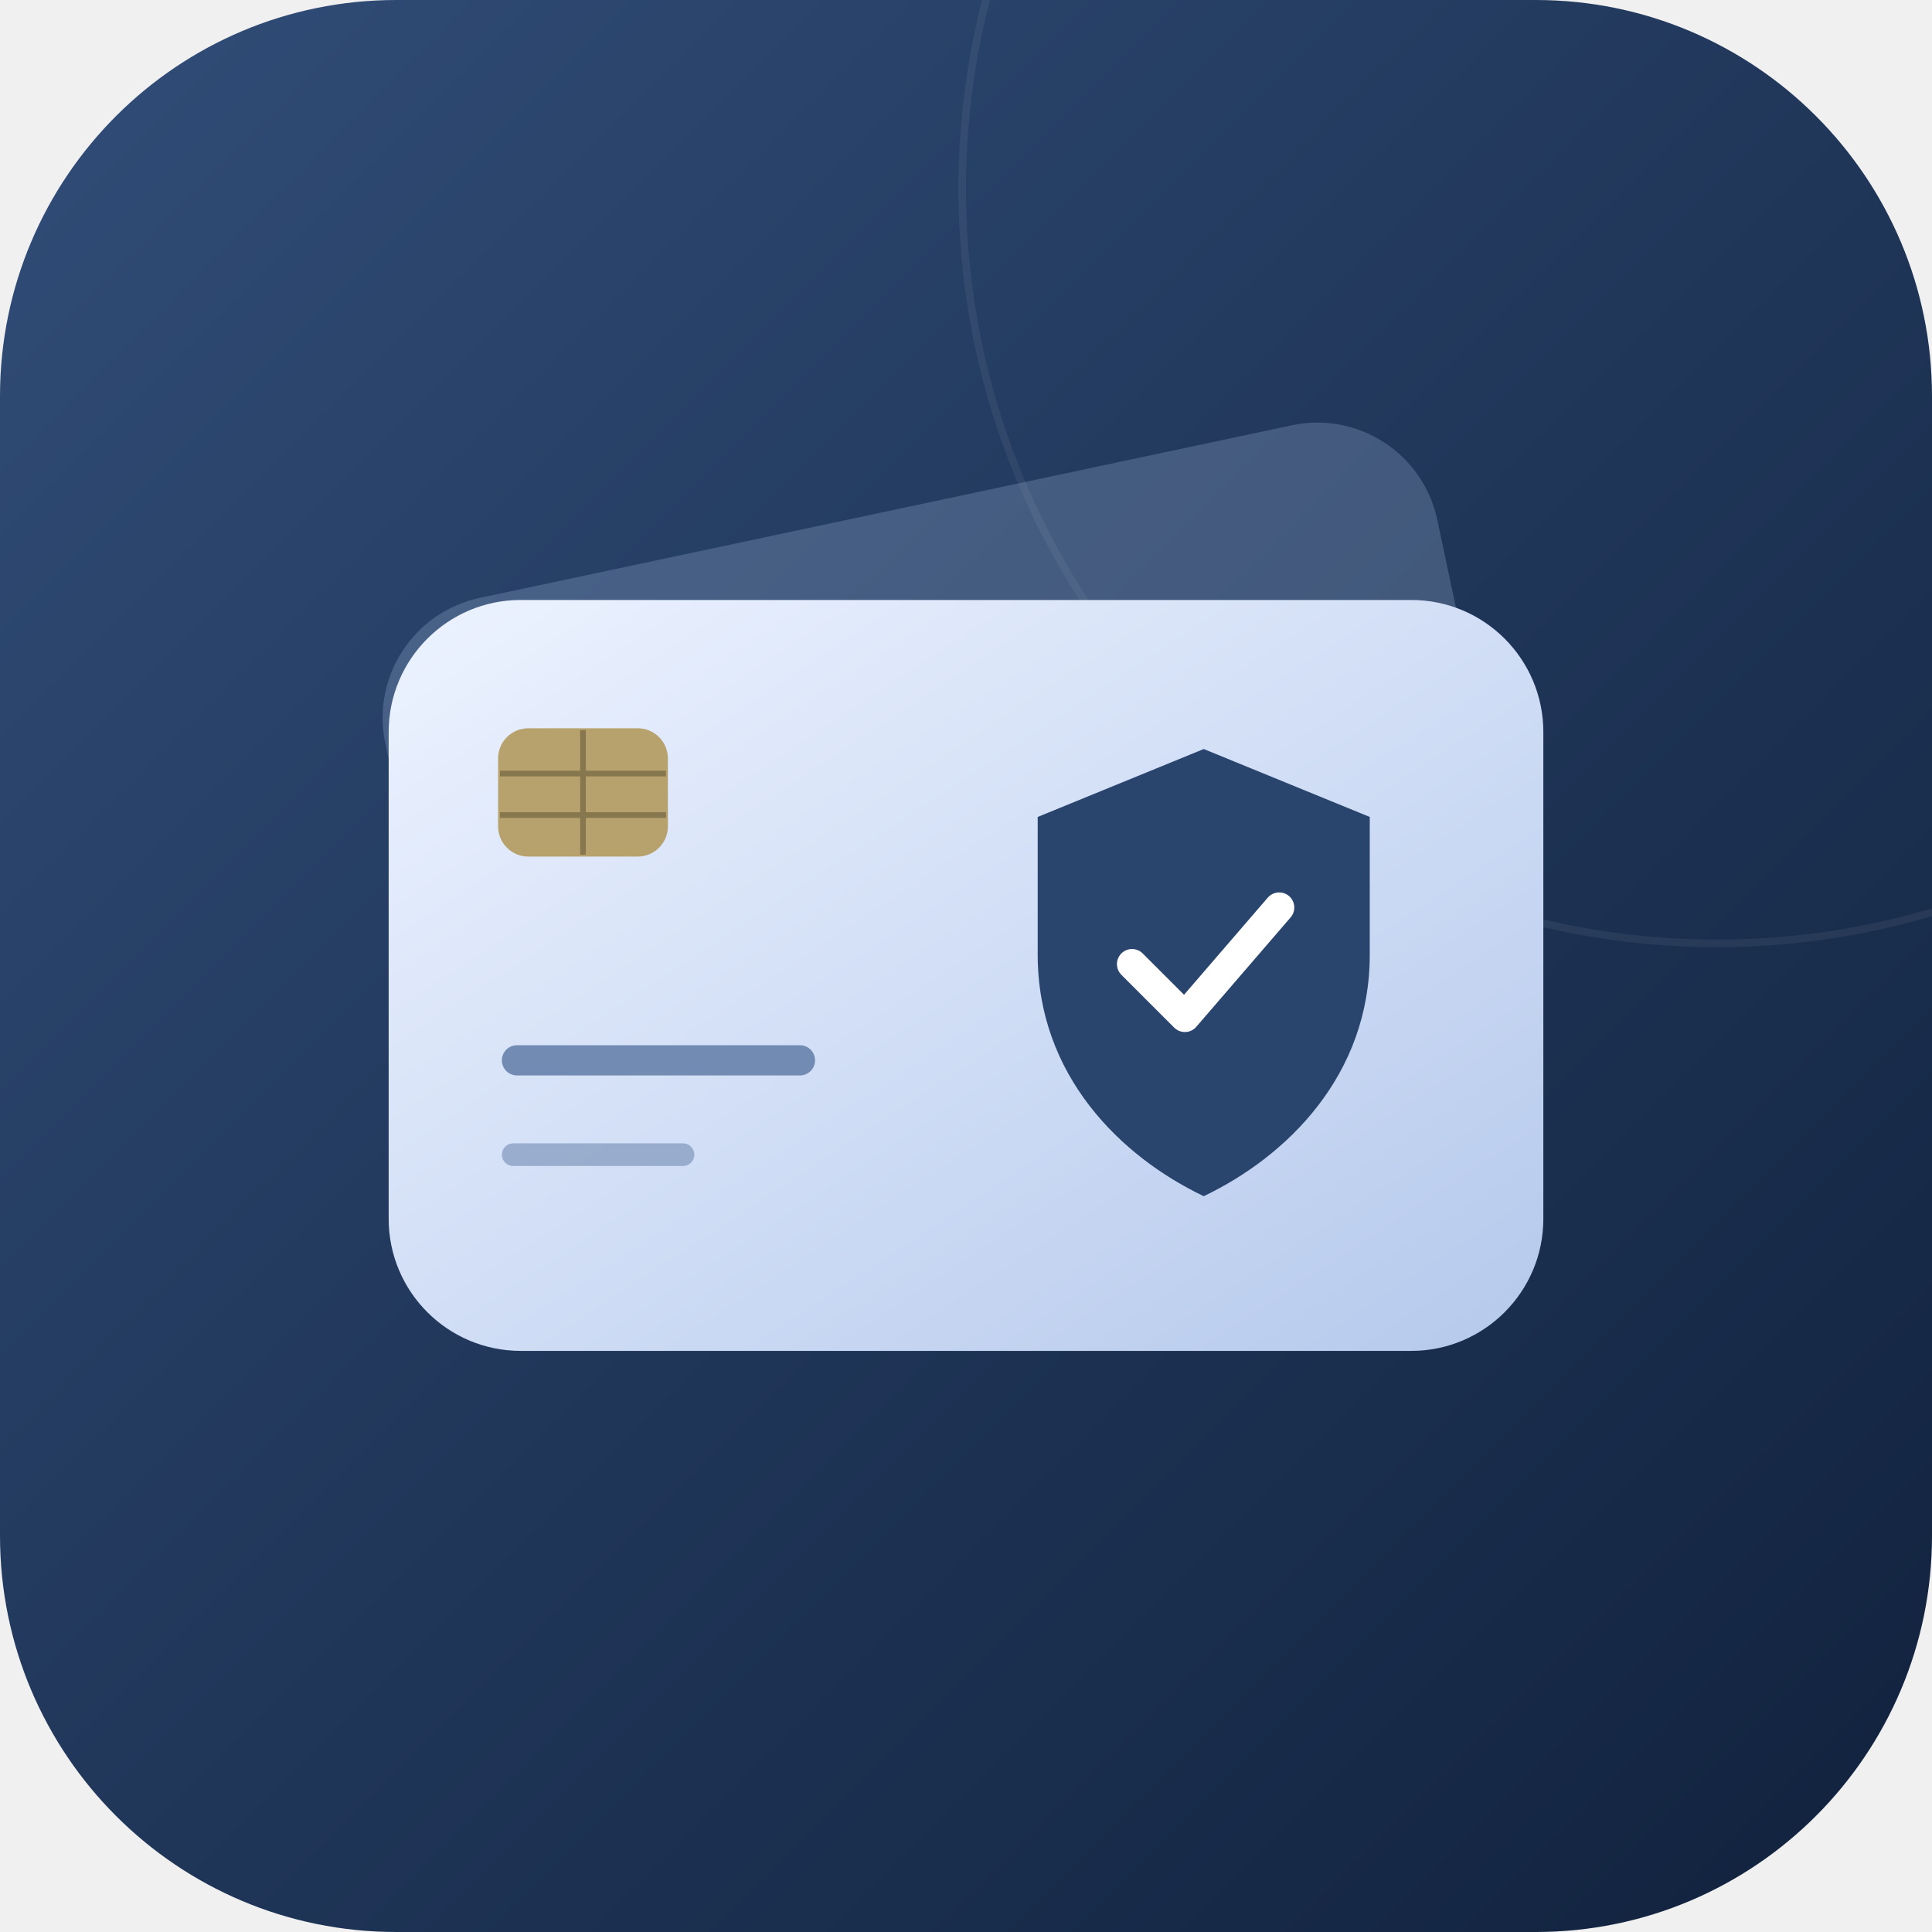
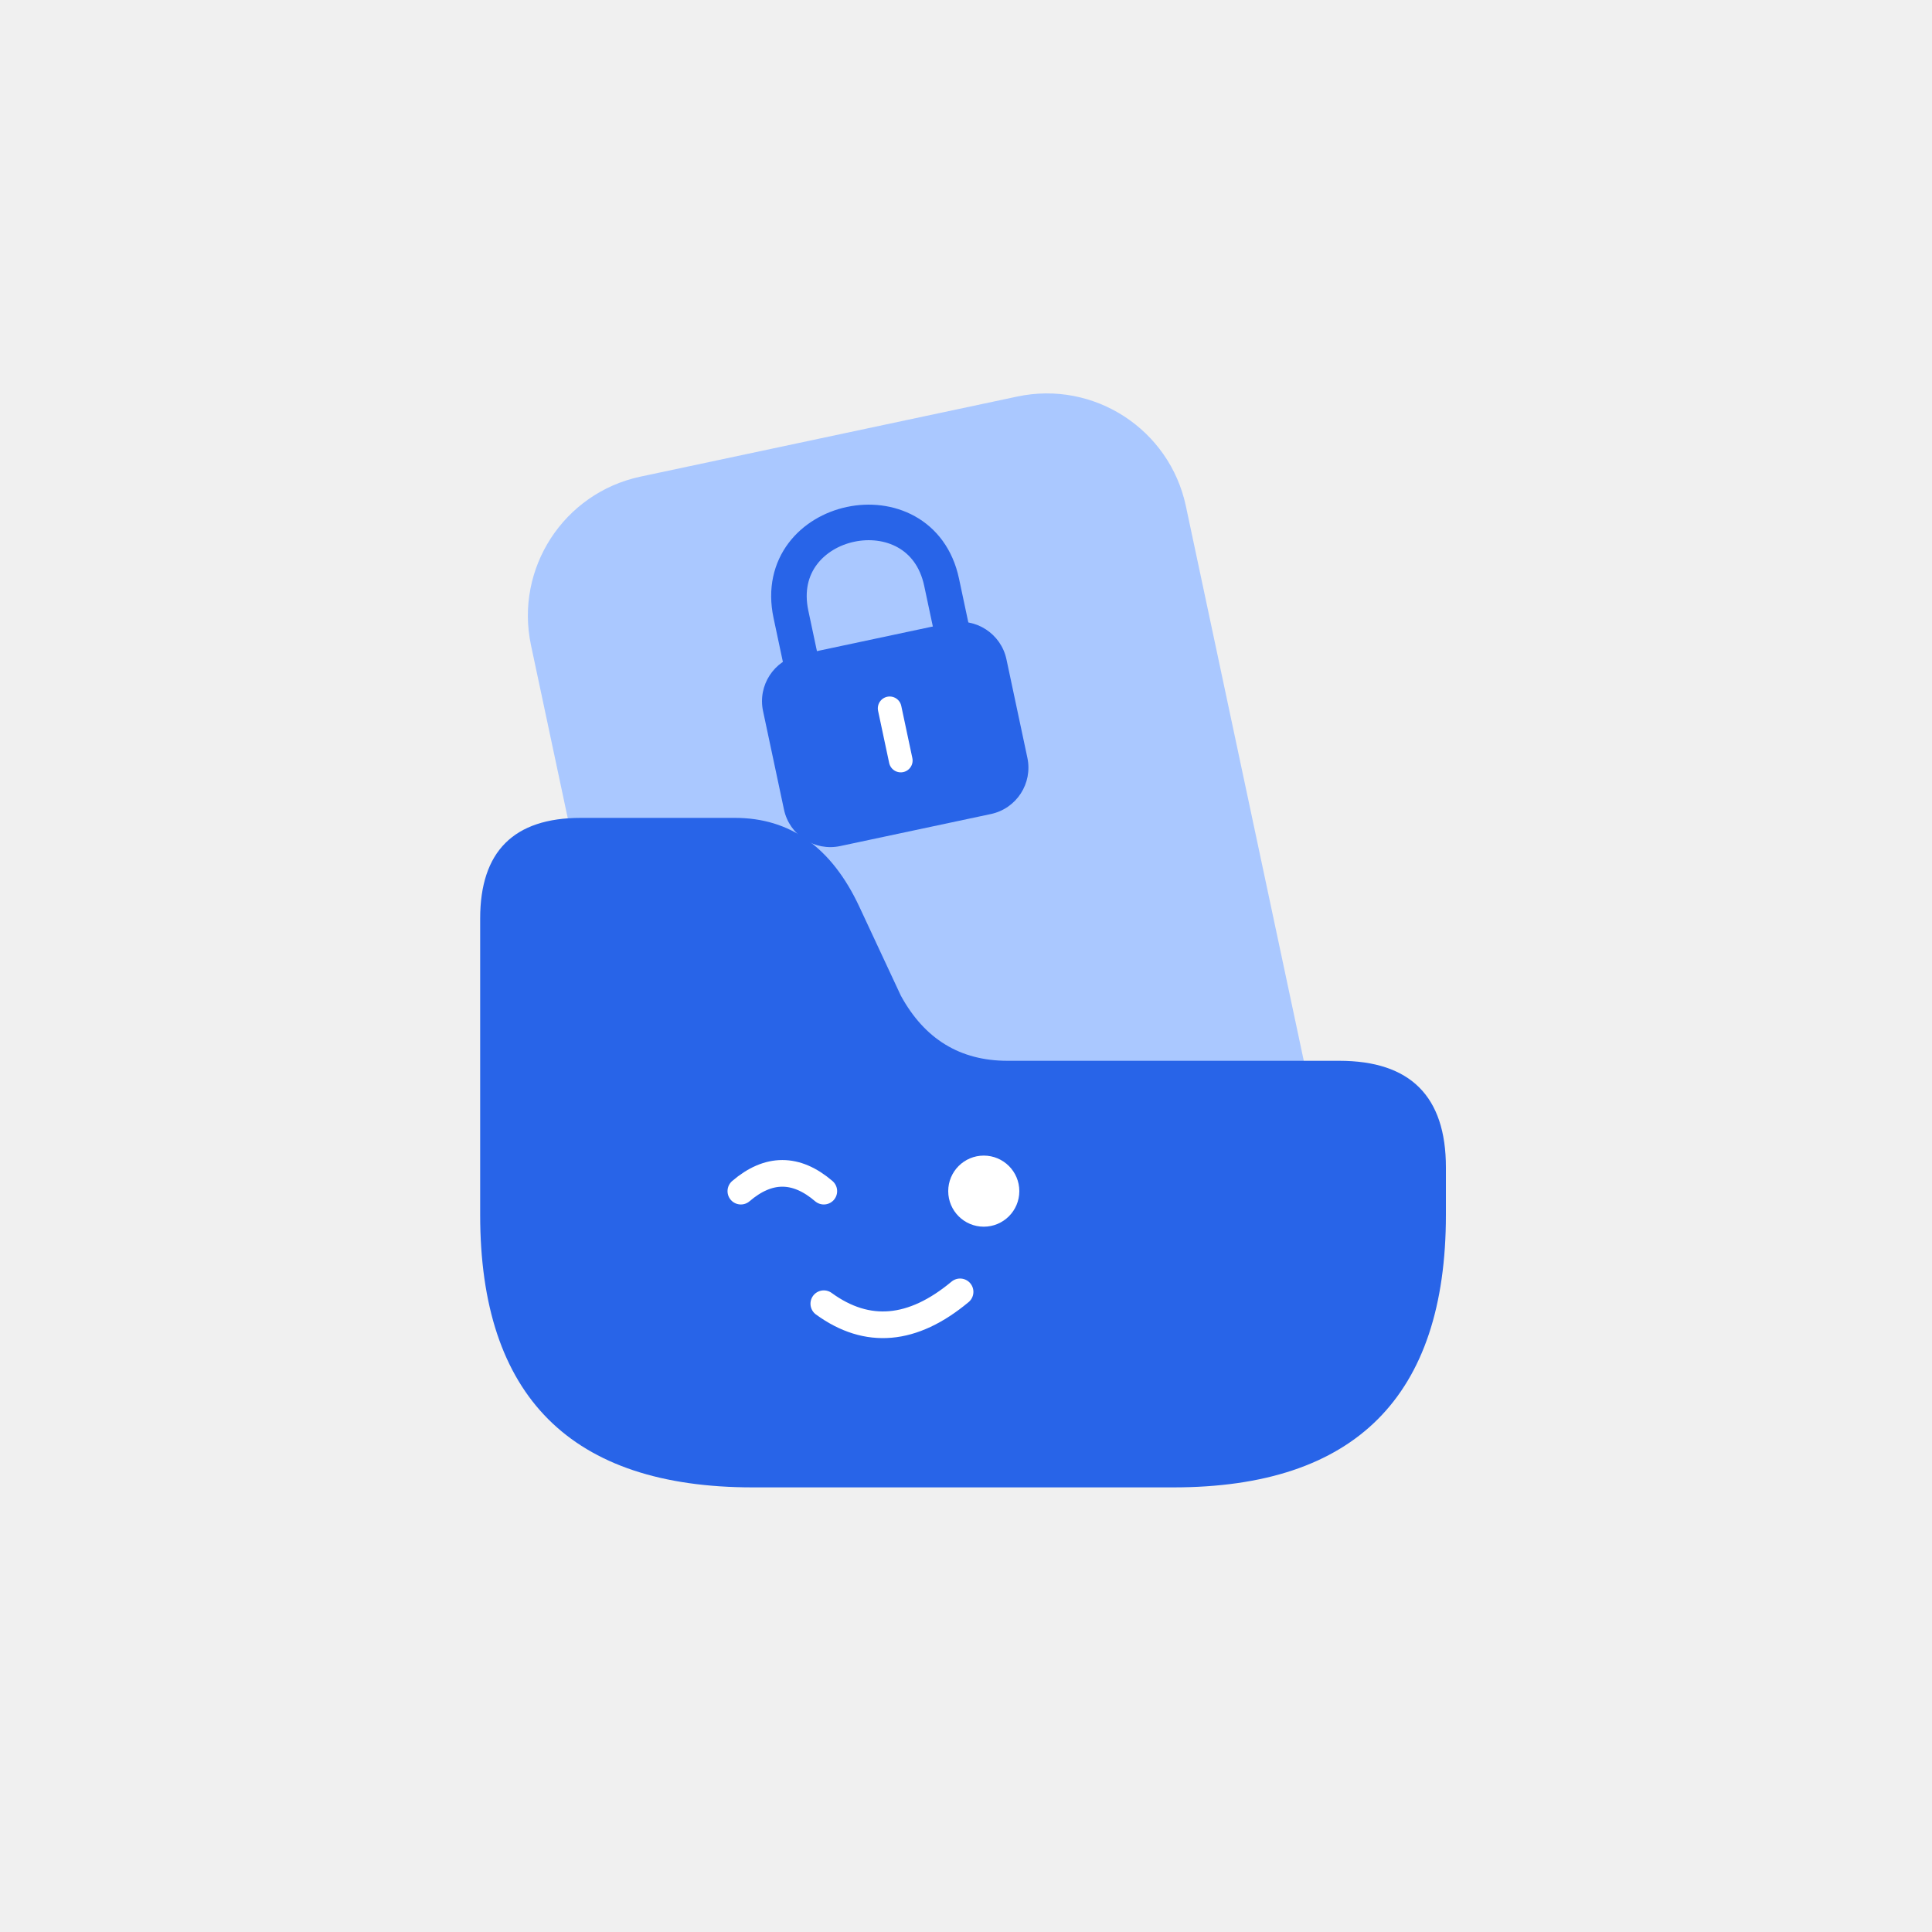
- <svg xmlns="http://www.w3.org/2000/svg" width="1024" height="1024" viewBox="0 0 1024 1024">
-   <defs>
-     <linearGradient id="background" x2="1" y2="1">
-       <stop stop-color="#314D78" />
-       <stop offset="1" stop-color="#10213C" />
-     </linearGradient>
-     <linearGradient id="card" x2="1" y2="1">
-       <stop stop-color="#EDF3FF" />
-       <stop offset="1" stop-color="#B5C9EC" />
-     </linearGradient>
-   </defs>
-   <rect width="1024" height="1024" rx="210" fill="url(#background)" />
-   <circle cx="910" cy="100" r="400" fill="none" stroke="#FFFFFF" stroke-opacity=".06" stroke-width="4" />
-   <rect x="224" y="267" width="570" height="380" rx="65" fill="#94ACD1" opacity=".3" transform="rotate(-12 509 457)" />
-   <rect x="206" y="318" width="612" height="398" rx="70" fill="url(#card)" />
-   <rect x="264" y="386" width="90" height="68" rx="16" fill="#B7A16D" />
-   <path d="M309 387v66m-44-43h88m-88 22h88" stroke="#87774E" stroke-width="3" />
-   <path d="M638 397l88 36v73c0 64-44 107-88 128-44-21-88-64-88-128v-73z" fill="#29456E" />
-   <path d="M600 511l28 28 50-58" fill="none" stroke="#FFFFFF" stroke-width="16" stroke-linecap="round" stroke-linejoin="round" />
-   <rect x="266" y="554" width="166" height="16" rx="8" fill="#718BB3" />
-   <rect x="266" y="606" width="102" height="12" rx="6" fill="#718BB3" opacity=".6" />
+ <svg xmlns="http://www.w3.org/2000/svg" width="1024" height="1024" viewBox="0 0 300 300">
+   <g transform="translate(12 12) scale(.92)">
+     <g transform="rotate(-12 143 139)">
+       <rect x="87" y="59" width="113" height="161" rx="24" fill="#AAC8FF" />
+       <path d="M131 97V87C131 70 157 70 157 87V97" fill="none" stroke="#2864E8" stroke-width="6" stroke-linecap="round" />
+       <rect x="123" y="94" width="42" height="33" rx="8" fill="#2864E8" />
+       <path d="M144 106V115" fill="none" stroke="#FFFFFF" stroke-width="4" stroke-linecap="round" />
+     </g>
+     <path d="M68 142Q68 125 85 125H111Q125 125 132 140L139 155Q145 166 157 166H213Q231 166 231 184V192Q231 238 185 238H114Q68 238 68 192Z" fill="#2864E8" />
+     <path d="M112 188Q119 182 126 188" fill="none" stroke="#FFFFFF" stroke-width="4.5" stroke-linecap="round" />
+     <circle cx="153" cy="188" r="6" fill="#FFFFFF" />
+     <path d="M126 207Q137 215 149 205" fill="none" stroke="#FFFFFF" stroke-width="4.5" stroke-linecap="round" />
+   </g>
</svg>
